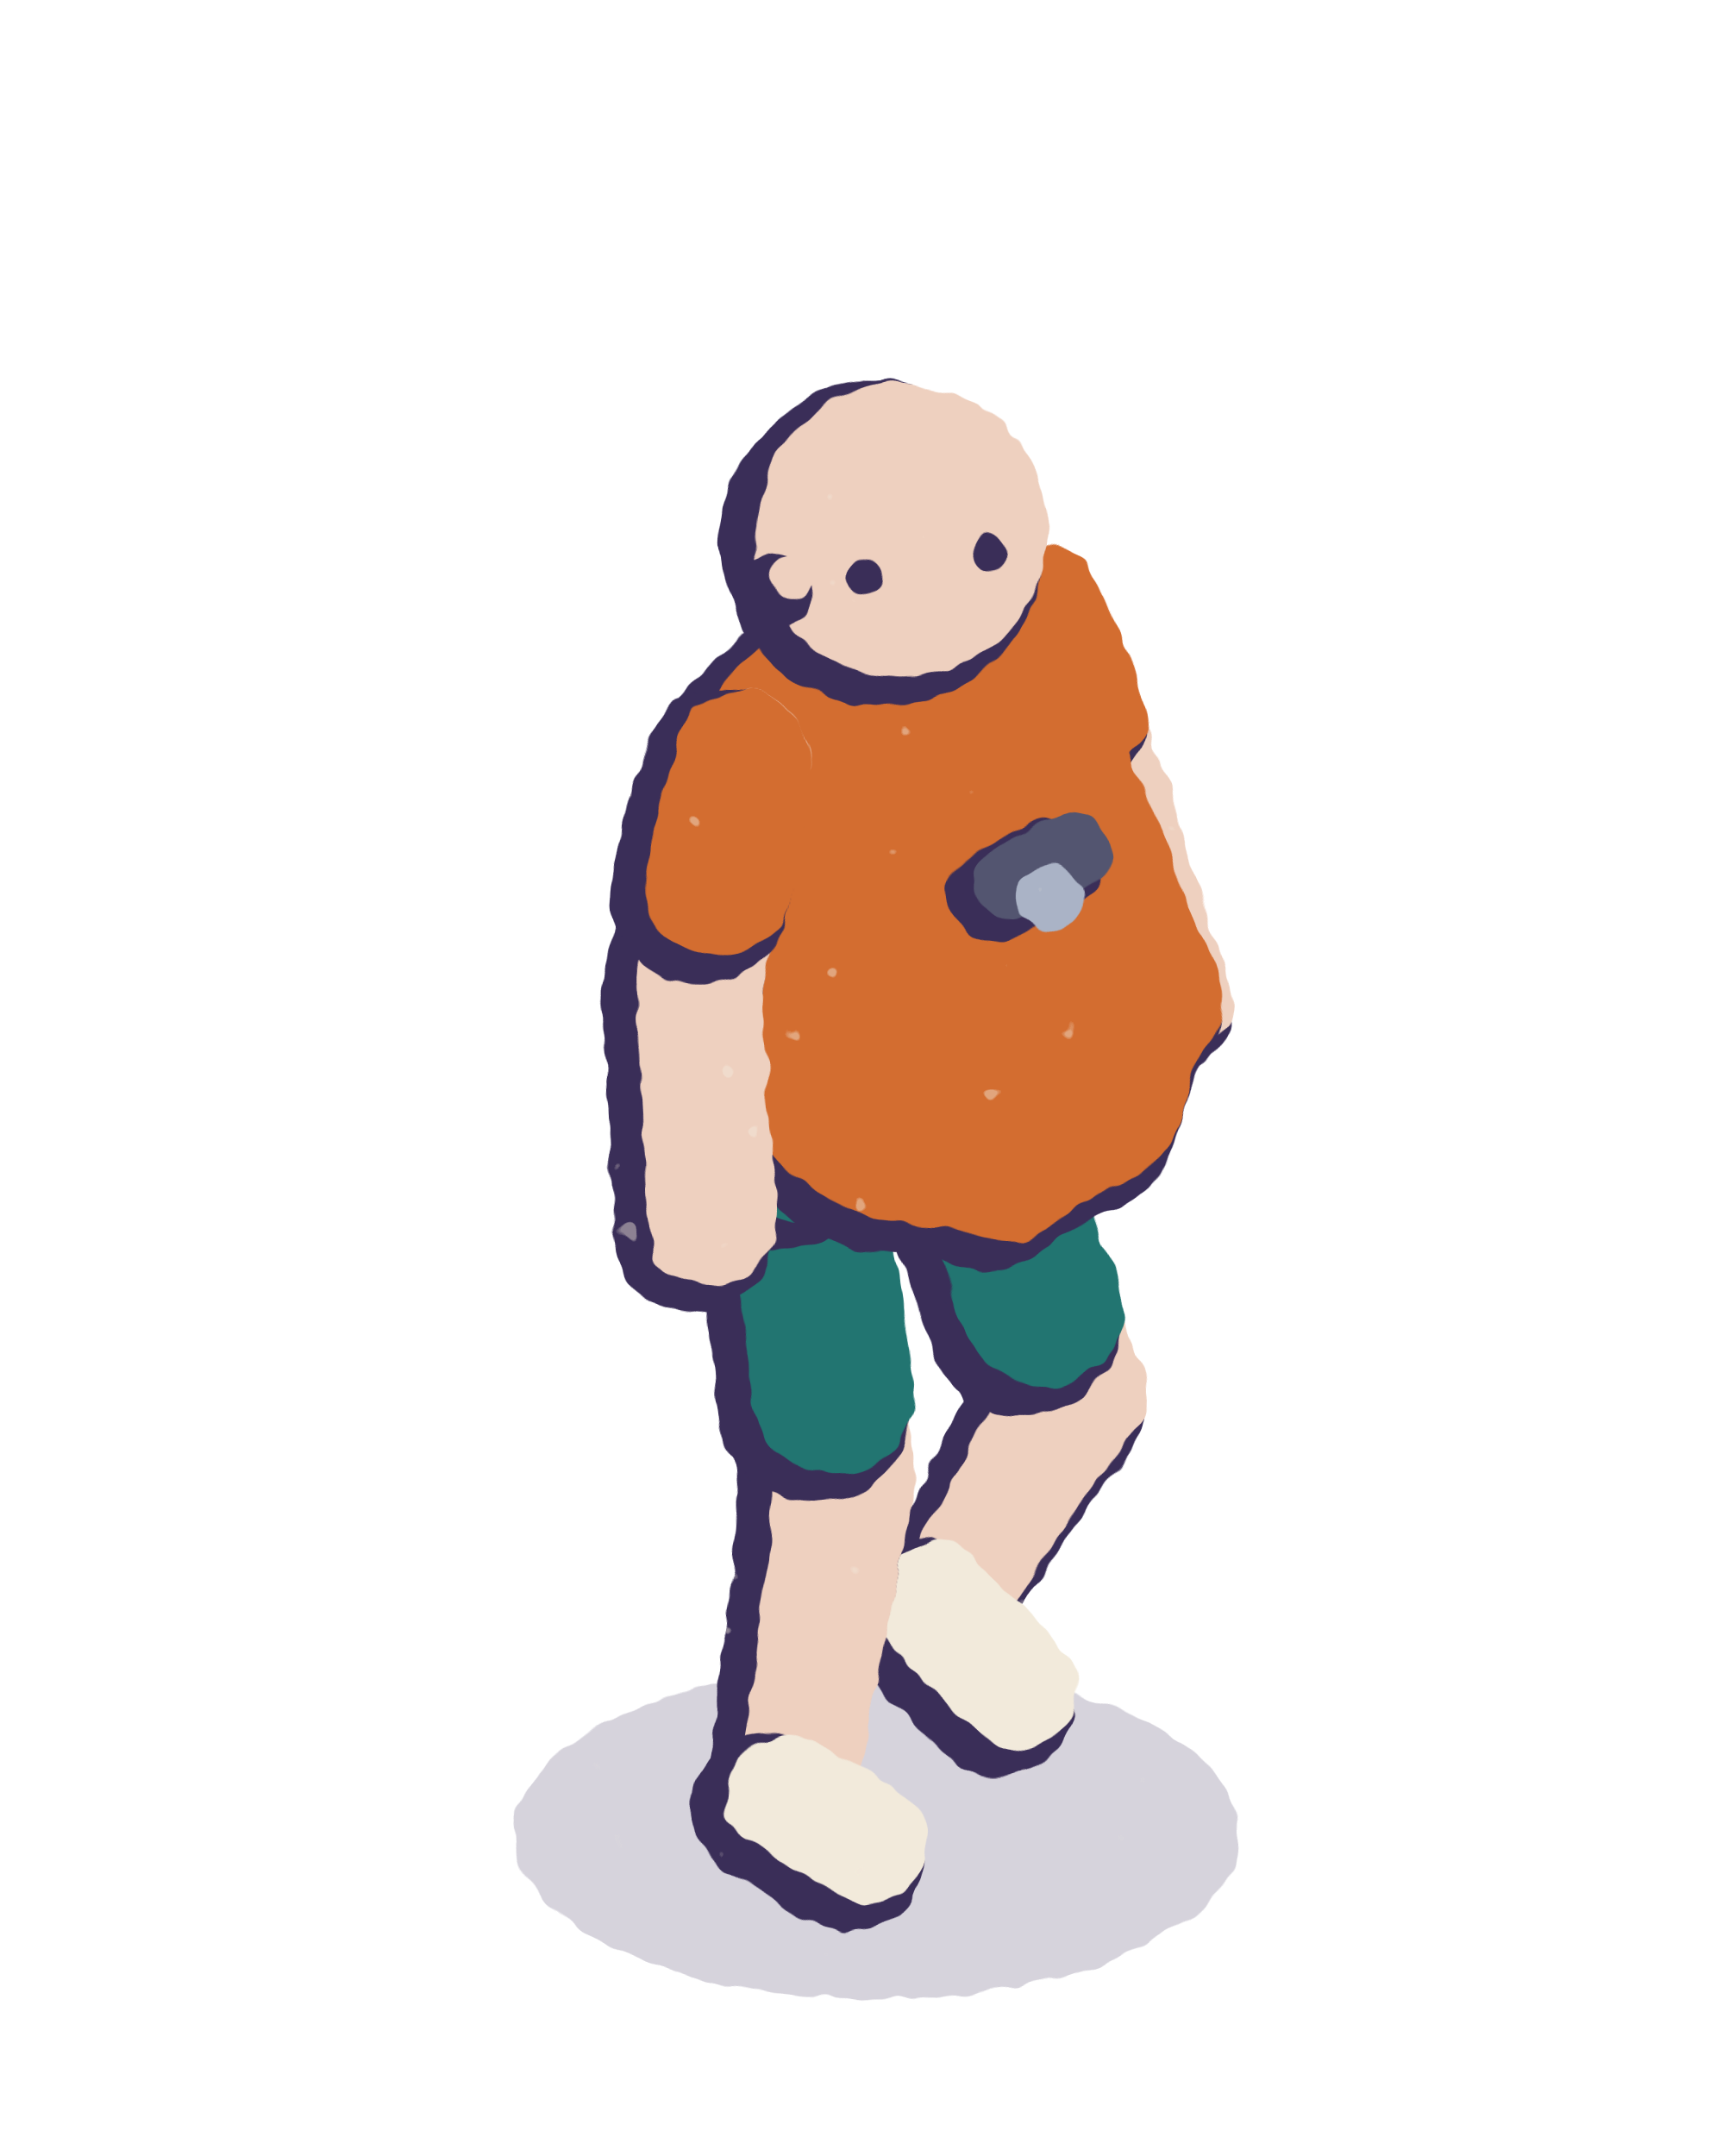
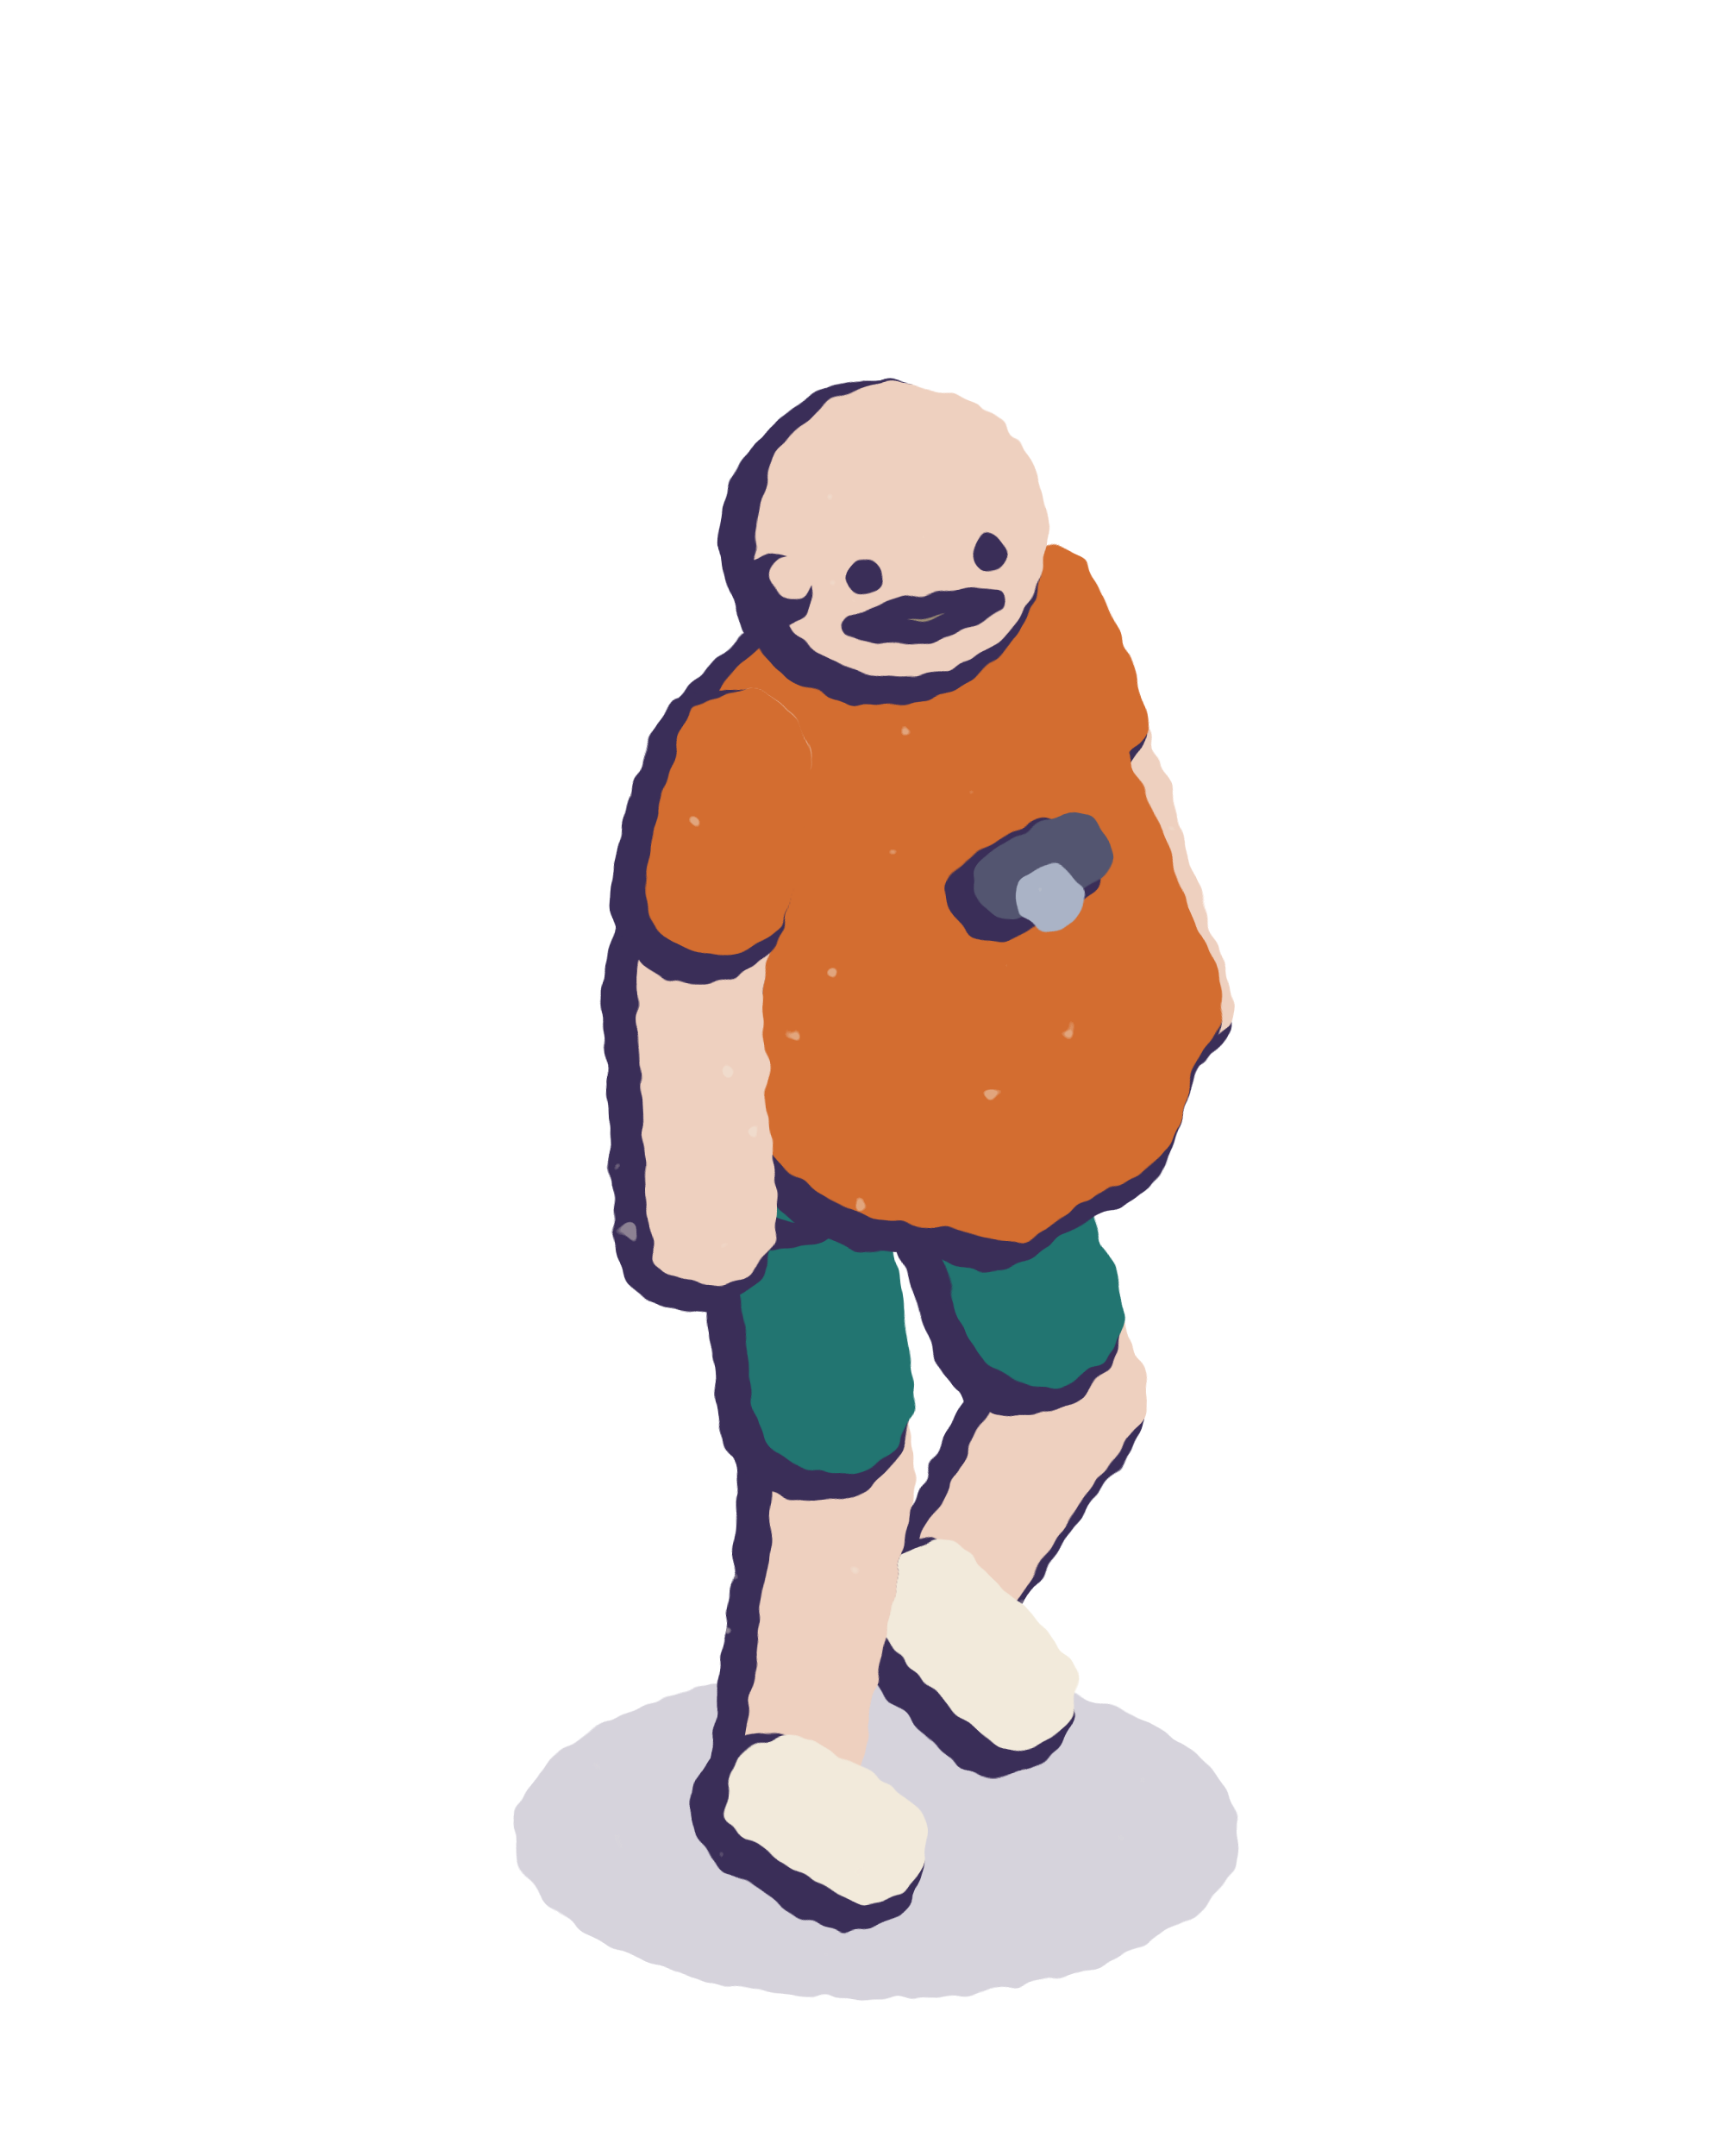
<svg xmlns="http://www.w3.org/2000/svg" width="46" height="58" viewBox="0 0 46 58" data-anchor-x="23" data-anchor-y="49" data-walk-cycle-length="28.91" data-description="Round bald man with a walrus moustache, loud orange shirt and shorts">
  <defs>
    <filter id="texture" x="-4%" y="-4%" width="108%" height="108%" color-interpolation-filters="sRGB">
      <feTurbulence type="fractalNoise" baseFrequency="1.1" numOctaves="2" seed="11" result="grain" />
      <feDisplacementMap in="SourceGraphic" in2="grain" scale="0.35" xChannelSelector="R" yChannelSelector="G" result="rough" />
      <feColorMatrix in="grain" type="matrix" values="0 0 0 0 0.949  0 0 0 0 0.918  0 0 0 0 0.859  0 0 0 -30 6.0" result="specks" />
      <feComponentTransfer in="specks" result="faintSpecks">
        <feFuncA type="linear" slope="0.45" />
      </feComponentTransfer>
      <feComposite in="faintSpecks" in2="rough" operator="in" result="specksOnInk" />
      <feMerge>
        <feMergeNode in="rough" />
        <feMergeNode in="specksOnInk" />
      </feMerge>
    </filter>
  </defs>
  <g filter="url(#texture)">
    <g transform="translate(23 49)">
      <ellipse cx="0.6" cy="0.3" rx="9.76" ry="4.49" fill="#3a2e58" fill-opacity="0.208" />
      <path d="M2.62 -32.23C2.53 -32.86 2.79 -33.09 3.04 -33.39C3.29 -33.68 3.72 -33.93 4.1 -34C4.48 -34.06 4.97 -33.98 5.3 -33.78C5.64 -33.59 5.81 -33.44 6.09 -32.84C6.36 -32.24 6.65 -31.07 6.93 -30.19C7.21 -29.31 7.71 -28.17 7.79 -27.55C7.86 -26.93 7.62 -26.73 7.39 -26.46C7.16 -26.18 6.75 -25.94 6.39 -25.88C6.03 -25.81 5.56 -25.9 5.25 -26.08C4.93 -26.26 4.79 -26.39 4.51 -26.97C4.22 -27.56 3.88 -28.73 3.56 -29.6C3.25 -30.48 2.71 -31.6 2.62 -32.23Z" fill="#3a2e58" stroke="#3a2e58" stroke-width="0.825" stroke-linejoin="round" />
      <path d="M4.4 -27.58C4.31 -28.28 4.56 -28.39 4.8 -28.67C5.03 -28.95 5.45 -29.18 5.81 -29.25C6.17 -29.31 6.64 -29.23 6.96 -29.04C7.27 -28.86 7.42 -28.82 7.7 -28.15C7.99 -27.48 8.34 -26.07 8.66 -25.03C8.99 -23.99 9.53 -22.63 9.63 -21.92C9.72 -21.22 9.46 -21.09 9.22 -20.81C8.98 -20.52 8.56 -20.28 8.19 -20.21C7.83 -20.15 7.34 -20.23 7.02 -20.42C6.7 -20.6 6.54 -20.66 6.25 -21.33C5.97 -22 5.63 -23.41 5.32 -24.45C5.01 -25.49 4.49 -26.88 4.4 -27.58Z" fill="#3a2e58" stroke="#3a2e58" stroke-width="0.825" stroke-linejoin="round" />
      <path d="M2.62 -32.23C2.53 -32.86 2.79 -33.09 3.04 -33.39C3.29 -33.68 3.72 -33.93 4.1 -34C4.48 -34.06 4.97 -33.98 5.3 -33.78C5.64 -33.59 5.81 -33.44 6.09 -32.84C6.36 -32.24 6.65 -31.07 6.93 -30.19C7.21 -29.31 7.71 -28.17 7.79 -27.55C7.86 -26.93 7.62 -26.73 7.39 -26.46C7.16 -26.18 6.75 -25.94 6.39 -25.88C6.03 -25.81 5.56 -25.9 5.25 -26.08C4.93 -26.26 4.79 -26.39 4.51 -26.97C4.22 -27.56 3.88 -28.73 3.56 -29.6C3.25 -30.48 2.71 -31.6 2.62 -32.23Z" fill="#eed0bf" transform="translate(0.5 -0.35)" />
      <path d="M4.4 -27.58C4.31 -28.28 4.56 -28.39 4.8 -28.67C5.03 -28.95 5.45 -29.18 5.81 -29.25C6.17 -29.31 6.64 -29.23 6.96 -29.04C7.27 -28.86 7.42 -28.82 7.7 -28.15C7.99 -27.48 8.34 -26.07 8.66 -25.03C8.99 -23.99 9.53 -22.63 9.63 -21.92C9.72 -21.22 9.46 -21.09 9.22 -20.81C8.98 -20.52 8.56 -20.28 8.19 -20.21C7.83 -20.15 7.34 -20.23 7.02 -20.42C6.7 -20.6 6.54 -20.66 6.25 -21.33C5.97 -22 5.63 -23.41 5.32 -24.45C5.01 -25.49 4.49 -26.88 4.4 -27.58Z" fill="#eed0bf" transform="translate(0.5 -0.35)" />
      <path d="M2.62 -32.24C2.54 -32.98 2.79 -33.1 3.04 -33.4C3.29 -33.69 3.72 -33.95 4.1 -34.01C4.48 -34.08 4.98 -33.99 5.31 -33.8C5.64 -33.61 5.76 -33.54 6.1 -32.86C6.43 -32.17 7.2 -30.41 7.33 -29.67C7.45 -28.93 7.13 -28.72 6.86 -28.39C6.59 -28.07 6.1 -27.79 5.68 -27.71C5.26 -27.64 4.71 -27.74 4.35 -27.95C3.98 -28.16 3.77 -28.28 3.48 -28.99C3.19 -29.71 2.69 -31.51 2.62 -32.24Z" fill="#3a2e58" stroke="#3a2e58" stroke-width="0.825" stroke-linejoin="round" />
      <path d="M2.62 -32.24C2.54 -32.98 2.79 -33.1 3.04 -33.4C3.29 -33.69 3.72 -33.95 4.1 -34.01C4.48 -34.08 4.98 -33.99 5.31 -33.8C5.64 -33.61 5.76 -33.54 6.1 -32.86C6.43 -32.17 7.2 -30.41 7.33 -29.67C7.45 -28.93 7.13 -28.72 6.86 -28.39C6.59 -28.07 6.1 -27.79 5.68 -27.71C5.26 -27.64 4.71 -27.74 4.35 -27.95C3.98 -28.16 3.77 -28.28 3.48 -28.99C3.19 -29.71 2.69 -31.51 2.62 -32.24Z" fill="#d36d30" transform="translate(0.5 -0.35)" />
      <path d="M-0.15 -20.31C-0.27 -21.08 0.06 -21.35 0.35 -21.71C0.65 -22.07 1.18 -22.38 1.63 -22.46C2.09 -22.54 2.69 -22.44 3.09 -22.21C3.5 -21.97 3.71 -21.8 4.05 -21.07C4.39 -20.33 4.78 -18.88 5.14 -17.79C5.5 -16.69 5.87 -15.6 6.23 -14.51C6.6 -13.41 7.22 -11.97 7.33 -11.22C7.44 -10.47 7.16 -10.31 6.9 -10C6.64 -9.69 6.18 -9.42 5.79 -9.35C5.39 -9.27 4.87 -9.36 4.52 -9.56C4.17 -9.76 4.05 -9.84 3.69 -10.55C3.34 -11.26 2.84 -12.71 2.41 -13.8C1.99 -14.89 1.54 -15.99 1.12 -17.07C0.69 -18.16 -0.02 -19.54 -0.15 -20.31Z" fill="#3a2e58" stroke="#3a2e58" stroke-width="0.825" stroke-linejoin="round" />
      <path d="M0.48 -5.55C0.69 -6.24 1.55 -7.64 2.09 -8.69C2.62 -9.74 3.28 -11.16 3.69 -11.86C4.09 -12.55 4.16 -12.65 4.51 -12.85C4.86 -13.06 5.38 -13.15 5.78 -13.08C6.17 -13.01 6.63 -12.75 6.89 -12.44C7.15 -12.13 7.33 -11.63 7.33 -11.23C7.33 -10.82 7.3 -10.7 6.89 -10.01C6.47 -9.33 5.52 -8.08 4.84 -7.11C4.15 -6.14 3.3 -4.72 2.79 -4.21C2.27 -3.69 2.07 -3.97 1.74 -4.02C1.42 -4.08 1.04 -4.3 0.83 -4.56C0.62 -4.81 0.27 -4.86 0.48 -5.55Z" fill="#3a2e58" stroke="#3a2e58" stroke-width="0.825" stroke-linejoin="round" />
      <path d="M-0.15 -20.31C-0.27 -21.08 0.06 -21.35 0.35 -21.71C0.65 -22.07 1.18 -22.38 1.63 -22.46C2.09 -22.54 2.69 -22.44 3.09 -22.21C3.5 -21.97 3.71 -21.8 4.05 -21.07C4.39 -20.33 4.78 -18.88 5.14 -17.79C5.5 -16.69 5.87 -15.6 6.23 -14.51C6.6 -13.41 7.22 -11.97 7.33 -11.22C7.44 -10.47 7.16 -10.31 6.9 -10C6.64 -9.69 6.18 -9.42 5.79 -9.35C5.39 -9.27 4.87 -9.36 4.52 -9.56C4.17 -9.76 4.05 -9.84 3.69 -10.55C3.34 -11.26 2.84 -12.71 2.41 -13.8C1.99 -14.89 1.54 -15.99 1.12 -17.07C0.69 -18.16 -0.02 -19.54 -0.15 -20.31Z" fill="#eed0bf" transform="translate(0.5 -0.35)" />
      <path d="M0.48 -5.55C0.69 -6.24 1.55 -7.64 2.09 -8.69C2.62 -9.74 3.28 -11.16 3.69 -11.86C4.09 -12.55 4.16 -12.65 4.51 -12.85C4.86 -13.06 5.38 -13.15 5.78 -13.08C6.17 -13.01 6.63 -12.75 6.89 -12.44C7.15 -12.13 7.33 -11.63 7.33 -11.23C7.33 -10.82 7.3 -10.7 6.89 -10.01C6.47 -9.33 5.52 -8.08 4.84 -7.11C4.15 -6.14 3.3 -4.72 2.79 -4.21C2.27 -3.69 2.07 -3.97 1.74 -4.02C1.42 -4.08 1.04 -4.3 0.83 -4.56C0.62 -4.81 0.27 -4.86 0.48 -5.55Z" fill="#eed0bf" transform="translate(0.5 -0.35)" />
      <path d="M-0.16 -20.32C-0.23 -20.98 0.04 -21.36 0.34 -21.71C0.64 -22.07 1.17 -22.37 1.62 -22.45C2.08 -22.53 2.68 -22.43 3.08 -22.19C3.49 -21.96 3.73 -21.66 4.04 -21.05C4.35 -20.44 4.64 -19.37 4.94 -18.53C5.24 -17.69 5.54 -16.85 5.85 -16.01C6.15 -15.17 6.68 -14.14 6.75 -13.49C6.82 -12.84 6.54 -12.45 6.24 -12.09C5.94 -11.73 5.41 -11.43 4.96 -11.35C4.5 -11.26 3.9 -11.37 3.49 -11.6C3.09 -11.83 2.85 -12.13 2.54 -12.73C2.24 -13.34 1.95 -14.41 1.65 -15.25C1.35 -16.09 1.05 -16.92 0.74 -17.77C0.44 -18.61 -0.09 -19.66 -0.16 -20.32Z" fill="#3a2e58" stroke="#3a2e58" stroke-width="0.825" stroke-linejoin="round" />
      <path d="M-0.16 -20.32C-0.23 -20.98 0.04 -21.36 0.34 -21.71C0.64 -22.07 1.17 -22.37 1.62 -22.45C2.08 -22.53 2.68 -22.43 3.08 -22.19C3.49 -21.96 3.73 -21.66 4.04 -21.05C4.35 -20.44 4.64 -19.37 4.94 -18.53C5.24 -17.69 5.54 -16.85 5.85 -16.01C6.15 -15.17 6.68 -14.14 6.75 -13.49C6.82 -12.84 6.54 -12.45 6.24 -12.09C5.94 -11.73 5.41 -11.43 4.96 -11.35C4.5 -11.26 3.9 -11.37 3.49 -11.6C3.09 -11.83 2.85 -12.13 2.54 -12.73C2.24 -13.34 1.95 -14.41 1.65 -15.25C1.35 -16.09 1.05 -16.92 0.74 -17.77C0.44 -18.61 -0.09 -19.66 -0.16 -20.32Z" fill="#227571" transform="translate(0.5 -0.35)" />
      <path d="M0.06 -5.51C0.06 -5.86 0.22 -6.28 0.44 -6.55C0.66 -6.81 1.05 -7.04 1.39 -7.1C1.73 -7.16 1.85 -7.39 2.47 -6.91C3.09 -6.44 4.61 -4.87 5.11 -4.25C5.61 -3.64 5.49 -3.57 5.49 -3.22C5.49 -2.88 5.33 -2.45 5.11 -2.19C4.89 -1.93 4.49 -1.7 4.15 -1.64C3.81 -1.58 3.69 -1.35 3.07 -1.82C2.44 -2.3 0.91 -3.86 0.41 -4.48C-0.09 -5.09 0.06 -5.17 0.06 -5.51Z" fill="#3a2e58" stroke="#3a2e58" stroke-width="0.825" stroke-linejoin="round" />
      <path d="M0.06 -5.51C0.06 -5.86 0.22 -6.28 0.44 -6.55C0.66 -6.81 1.05 -7.04 1.39 -7.1C1.73 -7.16 1.85 -7.39 2.47 -6.91C3.09 -6.44 4.61 -4.87 5.11 -4.25C5.61 -3.64 5.49 -3.57 5.49 -3.22C5.49 -2.88 5.33 -2.45 5.11 -2.19C4.89 -1.93 4.49 -1.7 4.15 -1.64C3.81 -1.58 3.69 -1.35 3.07 -1.82C2.44 -2.3 0.91 -3.86 0.41 -4.48C-0.09 -5.09 0.06 -5.17 0.06 -5.51Z" fill="#f2eadb" transform="translate(0.5 -0.35)" />
      <path d="M-4.18 -18.31C-4.19 -19.11 -3.97 -19.35 -3.68 -19.71C-3.38 -20.06 -2.85 -20.37 -2.4 -20.45C-1.94 -20.53 -1.34 -20.42 -0.94 -20.19C-0.54 -19.95 -0.21 -19.8 0.01 -19.04C0.23 -18.28 0.24 -16.77 0.36 -15.63C0.48 -14.49 0.61 -13.36 0.73 -12.23C0.86 -11.09 1.12 -9.59 1.11 -8.82C1.1 -8.05 0.93 -7.92 0.67 -7.61C0.41 -7.3 -0.05 -7.03 -0.45 -6.96C-0.85 -6.89 -1.37 -6.99 -1.72 -7.19C-2.07 -7.39 -2.33 -7.45 -2.56 -8.18C-2.79 -8.91 -2.92 -10.43 -3.1 -11.56C-3.28 -12.68 -3.46 -13.81 -3.64 -14.93C-3.82 -16.06 -4.18 -17.52 -4.18 -18.31Z" fill="#3a2e58" stroke="#3a2e58" stroke-width="0.825" stroke-linejoin="round" />
      <path d="M-3.56 -0.53C-3.57 -1.19 -3.34 -2.52 -3.23 -3.51C-3.12 -4.5 -3.01 -5.49 -2.9 -6.48C-2.79 -7.47 -2.77 -8.79 -2.57 -9.45C-2.38 -10.11 -2.09 -10.24 -1.74 -10.44C-1.39 -10.64 -0.87 -10.73 -0.47 -10.66C-0.07 -10.59 0.39 -10.33 0.65 -10.02C0.91 -9.71 1.11 -9.49 1.09 -8.8C1.07 -8.11 0.73 -6.86 0.54 -5.88C0.36 -4.91 0.18 -3.94 0 -2.96C-0.19 -1.99 -0.35 -0.66 -0.56 -0.03C-0.76 0.59 -0.95 0.61 -1.24 0.78C-1.52 0.95 -1.95 1.03 -2.28 0.97C-2.61 0.91 -2.99 0.69 -3.2 0.44C-3.41 0.19 -3.56 0.12 -3.56 -0.53Z" fill="#3a2e58" stroke="#3a2e58" stroke-width="0.825" stroke-linejoin="round" />
      <path d="M-4.18 -18.31C-4.19 -19.11 -3.97 -19.35 -3.68 -19.71C-3.38 -20.06 -2.85 -20.37 -2.4 -20.45C-1.94 -20.53 -1.34 -20.42 -0.94 -20.19C-0.54 -19.95 -0.21 -19.8 0.01 -19.04C0.23 -18.28 0.24 -16.77 0.36 -15.63C0.48 -14.49 0.61 -13.36 0.73 -12.23C0.86 -11.09 1.12 -9.59 1.11 -8.82C1.1 -8.05 0.93 -7.92 0.67 -7.61C0.41 -7.3 -0.05 -7.03 -0.45 -6.96C-0.85 -6.89 -1.37 -6.99 -1.72 -7.19C-2.07 -7.39 -2.33 -7.45 -2.56 -8.18C-2.79 -8.91 -2.92 -10.43 -3.1 -11.56C-3.28 -12.68 -3.46 -13.81 -3.64 -14.93C-3.82 -16.06 -4.18 -17.52 -4.18 -18.31Z" fill="#eed0bf" transform="translate(0.5 -0.35)" />
      <path d="M-3.56 -0.53C-3.57 -1.19 -3.34 -2.52 -3.23 -3.51C-3.12 -4.5 -3.01 -5.49 -2.9 -6.48C-2.79 -7.47 -2.77 -8.79 -2.57 -9.45C-2.38 -10.11 -2.09 -10.24 -1.74 -10.44C-1.39 -10.64 -0.87 -10.73 -0.47 -10.66C-0.07 -10.59 0.39 -10.33 0.65 -10.02C0.91 -9.71 1.11 -9.49 1.09 -8.8C1.07 -8.11 0.73 -6.86 0.54 -5.88C0.36 -4.91 0.18 -3.94 0 -2.96C-0.19 -1.99 -0.35 -0.66 -0.56 -0.03C-0.76 0.59 -0.95 0.61 -1.24 0.78C-1.52 0.95 -1.95 1.03 -2.28 0.97C-2.61 0.91 -2.99 0.69 -3.2 0.44C-3.41 0.19 -3.56 0.12 -3.56 -0.53Z" fill="#eed0bf" transform="translate(0.5 -0.35)" />
      <path d="M-4.17 -18.31C-4.14 -18.98 -3.96 -19.35 -3.66 -19.71C-3.37 -20.06 -2.84 -20.37 -2.38 -20.45C-1.92 -20.53 -1.32 -20.42 -0.92 -20.19C-0.51 -19.95 -0.18 -19.67 0.04 -19.05C0.25 -18.42 0.27 -17.3 0.39 -16.42C0.5 -15.55 0.62 -14.68 0.74 -13.8C0.85 -12.93 1.12 -11.84 1.09 -11.17C1.06 -10.5 0.88 -10.13 0.58 -9.77C0.28 -9.41 -0.25 -9.1 -0.7 -9.02C-1.16 -8.94 -1.76 -9.05 -2.17 -9.28C-2.57 -9.51 -2.91 -9.79 -3.12 -10.42C-3.34 -11.05 -3.36 -12.16 -3.48 -13.04C-3.6 -13.91 -3.72 -14.78 -3.84 -15.66C-3.95 -16.54 -4.2 -17.63 -4.17 -18.31Z" fill="#3a2e58" stroke="#3a2e58" stroke-width="0.825" stroke-linejoin="round" />
      <path d="M-4.17 -18.31C-4.14 -18.98 -3.96 -19.35 -3.66 -19.71C-3.37 -20.06 -2.84 -20.37 -2.38 -20.45C-1.92 -20.53 -1.32 -20.42 -0.92 -20.19C-0.51 -19.95 -0.18 -19.67 0.04 -19.05C0.25 -18.42 0.27 -17.3 0.39 -16.42C0.5 -15.55 0.62 -14.68 0.74 -13.8C0.85 -12.93 1.12 -11.84 1.09 -11.17C1.06 -10.5 0.88 -10.13 0.58 -9.77C0.28 -9.41 -0.25 -9.1 -0.7 -9.02C-1.16 -8.94 -1.76 -9.05 -2.17 -9.28C-2.57 -9.51 -2.91 -9.79 -3.12 -10.42C-3.34 -11.05 -3.36 -12.16 -3.48 -13.04C-3.6 -13.91 -3.72 -14.78 -3.84 -15.66C-3.95 -16.54 -4.2 -17.63 -4.17 -18.31Z" fill="#227571" transform="translate(0.5 -0.35)" />
      <path d="M-3.96 -0.37C-3.96 -0.72 -3.81 -1.14 -3.59 -1.4C-3.36 -1.66 -2.97 -1.89 -2.63 -1.95C-2.29 -2.01 -2.17 -2.06 -1.55 -1.76C-0.93 -1.45 0.58 -0.57 1.08 -0.12C1.58 0.32 1.45 0.57 1.45 0.91C1.45 1.25 1.29 1.68 1.07 1.94C0.85 2.21 0.46 2.43 0.12 2.49C-0.22 2.55 -0.35 2.61 -0.97 2.3C-1.59 2 -3.1 1.12 -3.6 0.67C-4.1 0.22 -3.97 -0.03 -3.96 -0.37Z" fill="#3a2e58" stroke="#3a2e58" stroke-width="0.825" stroke-linejoin="round" />
      <path d="M-3.96 -0.37C-3.96 -0.72 -3.81 -1.14 -3.59 -1.4C-3.36 -1.66 -2.97 -1.89 -2.63 -1.95C-2.29 -2.01 -2.17 -2.06 -1.55 -1.76C-0.93 -1.45 0.58 -0.57 1.08 -0.12C1.58 0.32 1.45 0.57 1.45 0.91C1.45 1.25 1.29 1.68 1.07 1.94C0.85 2.21 0.46 2.43 0.12 2.49C-0.22 2.55 -0.35 2.61 -0.97 2.3C-1.59 2 -3.1 1.12 -3.6 0.67C-4.1 0.22 -3.97 -0.03 -3.96 -0.37Z" fill="#f2eadb" transform="translate(0.5 -0.35)" />
      <path d="M-4.23 -18.04C-4.23 -18.53 -4 -19.04 -3.7 -19.51C-3.39 -19.97 -2.98 -20.42 -2.4 -20.82C-1.82 -21.21 -0.95 -21.51 -0.22 -21.86C0.5 -22.21 1.33 -22.77 1.95 -22.9C2.57 -23.02 3.07 -22.87 3.49 -22.62C3.92 -22.38 4.33 -21.88 4.5 -21.42C4.67 -20.95 4.63 -20.32 4.5 -19.84C4.36 -19.37 4.2 -18.99 3.69 -18.57C3.18 -18.15 2.19 -17.75 1.44 -17.34C0.68 -16.93 -0.19 -16.36 -0.82 -16.11C-1.45 -15.85 -1.87 -15.75 -2.35 -15.83C-2.83 -15.91 -3.38 -16.23 -3.69 -16.6C-4.01 -16.97 -4.23 -17.56 -4.23 -18.04Z" fill="#3a2e58" stroke="#3a2e58" stroke-width="0.825" stroke-linejoin="round" />
      <path d="M-4.23 -18.04C-4.23 -18.53 -4 -19.04 -3.7 -19.51C-3.39 -19.97 -2.98 -20.42 -2.4 -20.82C-1.82 -21.21 -0.95 -21.51 -0.22 -21.86C0.5 -22.21 1.33 -22.77 1.95 -22.9C2.57 -23.02 3.07 -22.87 3.49 -22.62C3.92 -22.38 4.33 -21.88 4.5 -21.42C4.67 -20.95 4.63 -20.32 4.5 -19.84C4.36 -19.37 4.2 -18.99 3.69 -18.57C3.18 -18.15 2.19 -17.75 1.44 -17.34C0.68 -16.93 -0.19 -16.36 -0.82 -16.11C-1.45 -15.85 -1.87 -15.75 -2.35 -15.83C-2.83 -15.91 -3.38 -16.23 -3.69 -16.6C-4.01 -16.97 -4.23 -17.56 -4.23 -18.04Z" fill="#227571" transform="translate(0.5 -0.35)" />
      <path d="M-4.55 -29C-4.51 -29.71 -4.58 -29.66 -4.11 -30.22C-3.63 -30.78 -2.51 -31.88 -1.71 -32.37C-0.9 -32.86 -0.09 -32.89 0.71 -33.15C1.52 -33.41 2.51 -33.83 3.13 -33.92C3.75 -34.01 4.06 -33.9 4.42 -33.7C4.77 -33.49 4.95 -33.31 5.26 -32.69C5.57 -32.08 5.95 -30.89 6.3 -29.99C6.64 -29.08 6.99 -28.18 7.34 -27.28C7.68 -26.38 8.02 -25.47 8.37 -24.57C8.71 -23.67 9.35 -22.67 9.39 -21.87C9.43 -21.06 8.87 -20.44 8.61 -19.72C8.35 -19.01 8.29 -18.13 7.83 -17.58C7.37 -17.03 6.51 -16.81 5.85 -16.43C5.19 -16.05 4.57 -15.41 3.86 -15.29C3.16 -15.16 2.36 -15.55 1.61 -15.68C0.86 -15.81 0.2 -15.65 -0.65 -16.08C-1.49 -16.51 -2.89 -17.63 -3.46 -18.25C-4.02 -18.87 -3.9 -19.02 -4.02 -19.79C-4.15 -20.55 -4.14 -21.82 -4.2 -22.84C-4.26 -23.87 -4.31 -24.89 -4.37 -25.91C-4.43 -26.94 -4.59 -28.28 -4.55 -29Z" fill="#3a2e58" stroke="#3a2e58" stroke-width="0.825" stroke-linejoin="round" />
      <path d="M-4.55 -29C-4.51 -29.71 -4.58 -29.66 -4.11 -30.22C-3.63 -30.78 -2.51 -31.88 -1.71 -32.37C-0.9 -32.86 -0.09 -32.89 0.71 -33.15C1.52 -33.41 2.51 -33.83 3.13 -33.92C3.75 -34.01 4.06 -33.9 4.42 -33.7C4.77 -33.49 4.95 -33.31 5.26 -32.69C5.57 -32.08 5.95 -30.89 6.3 -29.99C6.64 -29.08 6.99 -28.18 7.34 -27.28C7.68 -26.38 8.02 -25.47 8.37 -24.57C8.71 -23.67 9.35 -22.67 9.39 -21.87C9.43 -21.06 8.87 -20.44 8.61 -19.72C8.35 -19.01 8.29 -18.13 7.83 -17.58C7.37 -17.03 6.51 -16.81 5.85 -16.43C5.19 -16.05 4.57 -15.41 3.86 -15.29C3.16 -15.16 2.36 -15.55 1.61 -15.68C0.86 -15.81 0.2 -15.65 -0.65 -16.08C-1.49 -16.51 -2.89 -17.63 -3.46 -18.25C-4.02 -18.87 -3.9 -19.02 -4.02 -19.79C-4.15 -20.55 -4.14 -21.82 -4.2 -22.84C-4.26 -23.87 -4.31 -24.89 -4.37 -25.91C-4.43 -26.94 -4.59 -28.28 -4.55 -29Z" fill="#d36d30" transform="translate(0.5 -0.35)" />
      <path d="M2.71 -24.95C2.7 -25.18 2.6 -25.35 2.95 -25.63C3.3 -25.91 4.36 -26.45 4.79 -26.64C5.21 -26.83 5.27 -26.8 5.5 -26.77C5.72 -26.73 5.97 -26.58 6.12 -26.41C6.26 -26.23 6.37 -25.96 6.37 -25.73C6.37 -25.51 6.47 -25.34 6.12 -25.06C5.78 -24.78 4.71 -24.24 4.29 -24.05C3.87 -23.86 3.8 -23.88 3.58 -23.92C3.36 -23.96 3.11 -24.11 2.96 -24.28C2.81 -24.45 2.71 -24.73 2.71 -24.95Z" fill="#3a2e58" stroke="#3a2e58" stroke-width="0.44" stroke-linejoin="round" />
      <path d="M2.71 -24.95C2.7 -25.18 2.6 -25.35 2.95 -25.63C3.3 -25.91 4.36 -26.45 4.79 -26.64C5.21 -26.83 5.27 -26.8 5.5 -26.77C5.72 -26.73 5.97 -26.58 6.12 -26.41C6.26 -26.23 6.37 -25.96 6.37 -25.73C6.37 -25.51 6.47 -25.34 6.12 -25.06C5.78 -24.78 4.71 -24.24 4.29 -24.05C3.87 -23.86 3.8 -23.88 3.58 -23.92C3.36 -23.96 3.11 -24.11 2.96 -24.28C2.81 -24.45 2.71 -24.73 2.71 -24.95Z" fill="#535570" transform="translate(0.5 -0.35)" />
      <circle cx="5.23" cy="-24.82" r="0.9" fill="#aab3c6" />
      <path d="M-6.38 -22.19C-6.35 -22.93 -6 -24.41 -5.8 -25.52C-5.61 -26.63 -5.45 -28.15 -5.22 -28.87C-5 -29.58 -4.77 -29.62 -4.43 -29.81C-4.1 -30.01 -3.6 -30.1 -3.22 -30.03C-2.84 -29.97 -2.4 -29.72 -2.15 -29.43C-1.91 -29.13 -1.69 -29.02 -1.73 -28.28C-1.77 -27.53 -2.17 -26.06 -2.4 -24.95C-2.62 -23.84 -2.83 -22.31 -3.07 -21.61C-3.31 -20.9 -3.51 -20.89 -3.82 -20.71C-4.14 -20.53 -4.61 -20.44 -4.97 -20.5C-5.33 -20.56 -5.75 -20.8 -5.98 -21.08C-6.22 -21.36 -6.41 -21.45 -6.38 -22.19Z" fill="#3a2e58" stroke="#3a2e58" stroke-width="0.825" stroke-linejoin="round" />
      <path d="M-6.37 -22.2C-6.33 -22.97 -6.21 -23.02 -5.97 -23.3C-5.74 -23.58 -5.33 -23.81 -4.97 -23.88C-4.61 -23.94 -4.15 -23.86 -3.83 -23.67C-3.52 -23.49 -3.25 -23.51 -3.09 -22.78C-2.93 -22.05 -2.94 -20.46 -2.86 -19.3C-2.78 -18.13 -2.59 -16.58 -2.62 -15.81C-2.65 -15.05 -2.79 -14.98 -3.02 -14.69C-3.26 -14.41 -3.69 -14.16 -4.05 -14.1C-4.42 -14.03 -4.9 -14.12 -5.22 -14.31C-5.55 -14.49 -5.83 -14.48 -5.99 -15.22C-6.15 -15.95 -6.13 -17.53 -6.19 -18.7C-6.26 -19.86 -6.4 -21.44 -6.37 -22.2Z" fill="#3a2e58" stroke="#3a2e58" stroke-width="0.825" stroke-linejoin="round" />
      <path d="M-6.38 -22.19C-6.35 -22.93 -6 -24.41 -5.8 -25.52C-5.61 -26.63 -5.45 -28.15 -5.22 -28.87C-5 -29.58 -4.77 -29.62 -4.43 -29.81C-4.1 -30.01 -3.6 -30.1 -3.22 -30.03C-2.84 -29.97 -2.4 -29.72 -2.15 -29.43C-1.91 -29.13 -1.69 -29.02 -1.73 -28.28C-1.77 -27.53 -2.17 -26.06 -2.4 -24.95C-2.62 -23.84 -2.83 -22.31 -3.07 -21.61C-3.31 -20.9 -3.51 -20.89 -3.82 -20.71C-4.14 -20.53 -4.61 -20.44 -4.97 -20.5C-5.33 -20.56 -5.75 -20.8 -5.98 -21.08C-6.22 -21.36 -6.41 -21.45 -6.38 -22.19Z" fill="#eed0bf" transform="translate(0.5 -0.35)" />
      <path d="M-6.37 -22.2C-6.33 -22.97 -6.21 -23.02 -5.97 -23.3C-5.74 -23.58 -5.33 -23.81 -4.97 -23.88C-4.61 -23.94 -4.15 -23.86 -3.83 -23.67C-3.52 -23.49 -3.25 -23.51 -3.09 -22.78C-2.93 -22.05 -2.94 -20.46 -2.86 -19.3C-2.78 -18.13 -2.59 -16.58 -2.62 -15.81C-2.65 -15.05 -2.79 -14.98 -3.02 -14.69C-3.26 -14.41 -3.69 -14.16 -4.05 -14.1C-4.42 -14.03 -4.9 -14.12 -5.22 -14.31C-5.55 -14.49 -5.83 -14.48 -5.99 -15.22C-6.15 -15.95 -6.13 -17.53 -6.19 -18.7C-6.26 -19.86 -6.4 -21.44 -6.37 -22.2Z" fill="#eed0bf" transform="translate(0.5 -0.35)" />
      <path d="M-6.15 -24.91C-6.08 -25.78 -5.51 -28.06 -5.22 -28.88C-4.94 -29.7 -4.77 -29.63 -4.43 -29.82C-4.1 -30.01 -3.6 -30.1 -3.22 -30.03C-2.84 -29.97 -2.41 -29.71 -2.16 -29.42C-1.91 -29.13 -1.72 -29.13 -1.74 -28.27C-1.76 -27.4 -2.06 -25.09 -2.3 -24.24C-2.53 -23.4 -2.8 -23.42 -3.17 -23.21C-3.54 -22.99 -4.09 -22.9 -4.51 -22.97C-4.92 -23.05 -5.41 -23.33 -5.68 -23.65C-5.96 -23.97 -6.23 -24.04 -6.15 -24.91Z" fill="#3a2e58" stroke="#3a2e58" stroke-width="0.825" stroke-linejoin="round" />
      <path d="M-6.15 -24.91C-6.08 -25.78 -5.51 -28.06 -5.22 -28.88C-4.94 -29.7 -4.77 -29.63 -4.43 -29.82C-4.1 -30.01 -3.6 -30.1 -3.22 -30.03C-2.84 -29.97 -2.41 -29.71 -2.16 -29.42C-1.91 -29.13 -1.72 -29.13 -1.74 -28.27C-1.76 -27.4 -2.06 -25.09 -2.3 -24.24C-2.53 -23.4 -2.8 -23.42 -3.17 -23.21C-3.54 -22.99 -4.09 -22.9 -4.51 -22.97C-4.92 -23.05 -5.41 -23.33 -5.68 -23.65C-5.96 -23.97 -6.23 -24.04 -6.15 -24.91Z" fill="#d36d30" transform="translate(0.5 -0.35)" />
      <path d="M2.68 -35.88C2.68 -36.01 2.74 -36.18 2.82 -36.28C2.91 -36.39 3.07 -36.48 3.2 -36.5C3.33 -36.52 3.51 -36.49 3.63 -36.43C3.74 -36.36 3.86 -36.22 3.9 -36.09C3.95 -35.96 3.95 -35.79 3.9 -35.66C3.86 -35.53 3.74 -35.39 3.62 -35.33C3.51 -35.26 3.33 -35.23 3.2 -35.25C3.06 -35.27 2.91 -35.36 2.82 -35.47C2.73 -35.57 2.68 -35.74 2.68 -35.88Z" fill="#3a2e58" stroke="#3a2e58" stroke-width="0.825" stroke-linejoin="round" />
      <path d="M2.68 -35.88C2.68 -36.01 2.74 -36.18 2.82 -36.28C2.91 -36.39 3.07 -36.48 3.2 -36.5C3.33 -36.52 3.51 -36.49 3.63 -36.43C3.74 -36.36 3.86 -36.22 3.9 -36.09C3.95 -35.96 3.95 -35.79 3.9 -35.66C3.86 -35.53 3.74 -35.39 3.62 -35.33C3.51 -35.26 3.33 -35.23 3.2 -35.25C3.06 -35.27 2.91 -35.36 2.82 -35.47C2.73 -35.57 2.68 -35.74 2.68 -35.88Z" fill="#eed0bf" transform="translate(0.5 -0.35)" />
      <path d="M-3.22 -34.36C-3.22 -35.21 -2.84 -36.26 -2.29 -36.91C-1.75 -37.57 -0.79 -38.13 0.05 -38.28C0.89 -38.43 1.98 -38.23 2.72 -37.81C3.45 -37.39 4.17 -36.53 4.46 -35.73C4.75 -34.94 4.75 -33.82 4.46 -33.02C4.17 -32.22 3.46 -31.37 2.72 -30.95C1.99 -30.52 0.89 -30.33 0.05 -30.48C-0.78 -30.63 -1.75 -31.19 -2.3 -31.83C-2.85 -32.48 -3.22 -33.52 -3.22 -34.36Z" fill="#3a2e58" stroke="#3a2e58" stroke-width="0.825" stroke-linejoin="round" />
      <path d="M-3.22 -34.36C-3.22 -35.21 -2.84 -36.26 -2.29 -36.91C-1.75 -37.57 -0.79 -38.13 0.05 -38.28C0.89 -38.43 1.98 -38.23 2.72 -37.81C3.45 -37.39 4.17 -36.53 4.46 -35.73C4.75 -34.94 4.75 -33.82 4.46 -33.02C4.17 -32.22 3.46 -31.37 2.72 -30.95C1.99 -30.52 0.89 -30.33 0.05 -30.48C-0.78 -30.63 -1.75 -31.19 -2.3 -31.83C-2.85 -32.48 -3.22 -33.52 -3.22 -34.36Z" fill="#eed0bf" transform="translate(0.5 -0.35)" />
      <path d="M-2.8 -33.13C-2.8 -33.26 -2.74 -33.43 -2.65 -33.54C-2.57 -33.64 -2.41 -33.73 -2.28 -33.76C-2.14 -33.78 -1.97 -33.75 -1.85 -33.68C-1.73 -33.61 -1.62 -33.48 -1.57 -33.35C-1.52 -33.22 -1.52 -33.04 -1.57 -32.92C-1.62 -32.79 -1.73 -32.65 -1.85 -32.58C-1.97 -32.52 -2.14 -32.49 -2.28 -32.51C-2.41 -32.53 -2.57 -32.62 -2.65 -32.73C-2.74 -32.83 -2.8 -32.99 -2.8 -33.13Z" fill="#3a2e58" stroke="#3a2e58" stroke-width="0.825" stroke-linejoin="round" />
      <path d="M-2.8 -33.13C-2.8 -33.26 -2.74 -33.43 -2.65 -33.54C-2.57 -33.64 -2.41 -33.73 -2.28 -33.76C-2.14 -33.78 -1.97 -33.75 -1.85 -33.68C-1.73 -33.61 -1.62 -33.48 -1.57 -33.35C-1.52 -33.22 -1.52 -33.04 -1.57 -32.92C-1.62 -32.79 -1.73 -32.65 -1.85 -32.58C-1.97 -32.52 -2.14 -32.49 -2.28 -32.51C-2.41 -32.53 -2.57 -32.62 -2.65 -32.73C-2.74 -32.83 -2.8 -32.99 -2.8 -33.13Z" fill="#eed0bf" transform="translate(0.5 -0.35)" />
      <circle cx="3.65" cy="-34.13" r="0.48" fill="#3a2e58" />
      <circle cx="0.24" cy="-33.48" r="0.48" fill="#3a2e58" />
+       <path d="M3.81 -32.88Q2.02 -32.96 -0.04 -32.14Q1.89 -31.55 3.81 -32.88Z" fill="#9b8b75" stroke="#3a2e58" stroke-width="0.61" stroke-linejoin="round" />
    </g>
  </g>
</svg>
